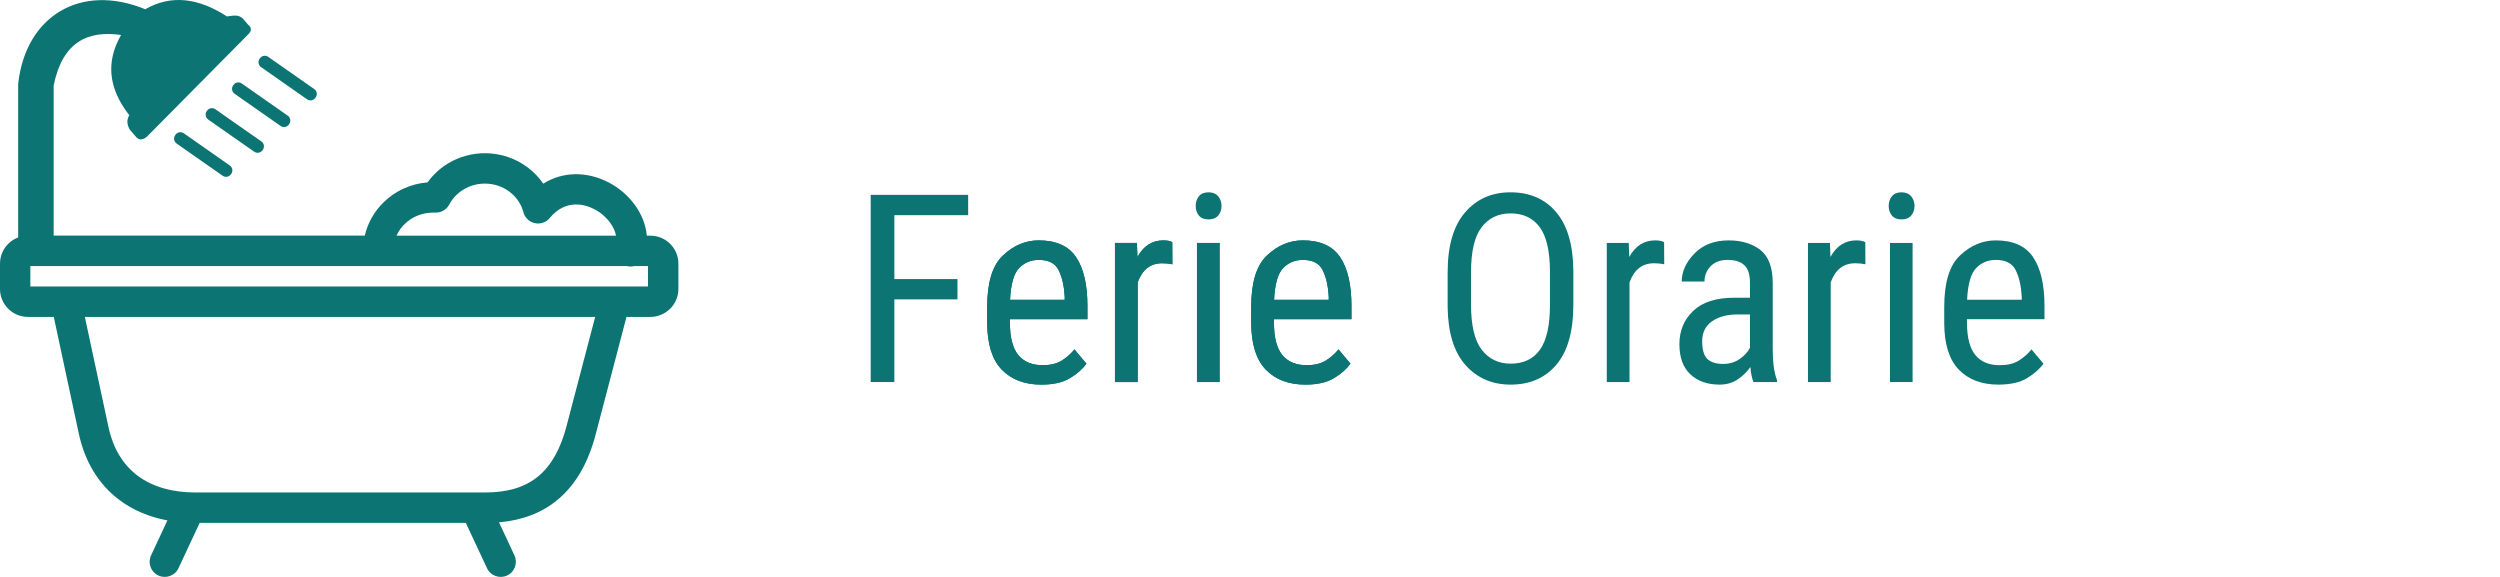
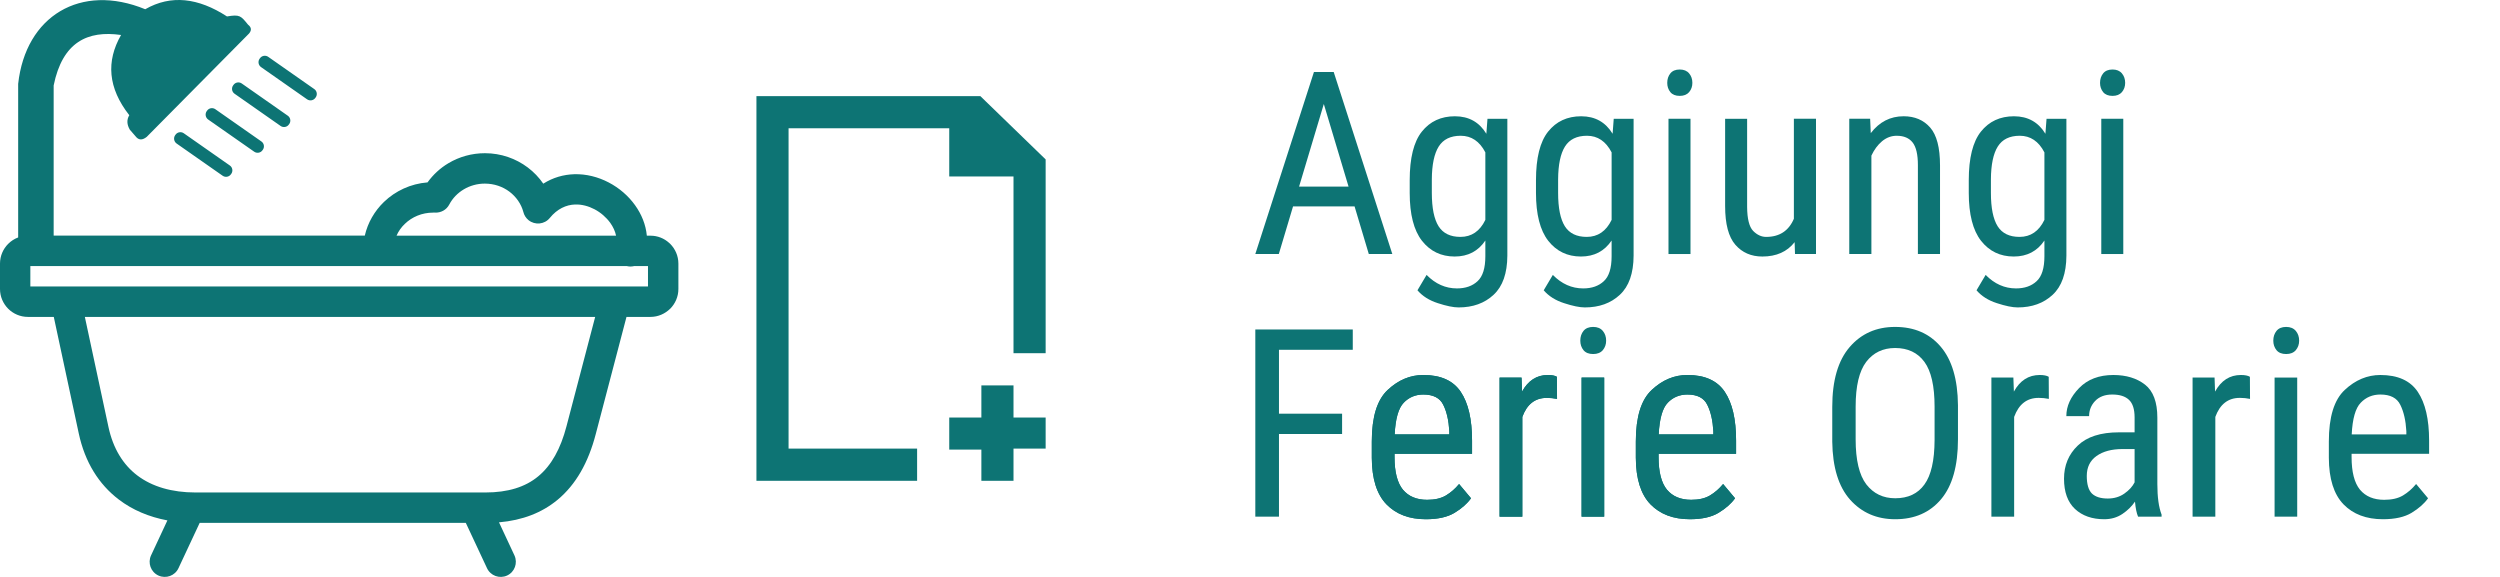
<svg xmlns="http://www.w3.org/2000/svg" version="1.1" id="Layer_1" x="0px" y="0px" viewBox="0 0 260 60" xml:space="preserve" width="260" height="60">
+   <path style="font-size:26.627px;font-family:'Roboto Condensed';-inkscape-font-specification:'Roboto Condensed, ';text-align:justify;letter-spacing:0px;fill:#0d7474;stroke-width:0.832;stroke-linecap:round;stroke-linejoin:round" d="M 220.822,12.351 V 26.419 h -2.288 V 12.351 Z" id="path68" />
+   <path style="font-size:26.627px;font-family:'Roboto Condensed';-inkscape-font-specification:'Roboto Condensed, ';text-align:justify;letter-spacing:0px;fill:#0d7474;stroke-width:0.832;stroke-linecap:round;stroke-linejoin:round" d="m 218.404,8.62 q 0,-0.585 0.325,-0.988 0.325,-0.403 0.975,-0.403 0.637,0 0.975,0.403 0.338,0.403 0.338,0.988 0,0.559 -0.338,0.962 -0.338,0.39 -0.975,0.39 -0.65,0 -0.975,-0.39 -0.325,-0.403 -0.325,-0.962 z" id="path67" />
+   <path id="path65" style="font-size:26.627px;font-family:'Roboto Condensed';-inkscape-font-specification:'Roboto Condensed, ';text-align:justify;letter-spacing:0px;fill:#0d7474;stroke-width:0.832;stroke-linecap:round;stroke-linejoin:round" d="m 209.459,12.092 c -1.448,0 -2.596,0.532 -3.445,1.598 -0.841,1.057 -1.262,2.744 -1.262,5.059 v 1.312 c 0,2.228 0.426,3.888 1.275,4.98 0.858,1.092 1.993,1.637 3.406,1.637 1.378,0 2.44,-0.555 3.186,-1.664 v 1.639 c 0,1.231 -0.269,2.094 -0.807,2.588 -0.537,0.503 -1.252,0.754 -2.145,0.754 -1.187,0 -2.241,-0.468 -3.16,-1.404 l -0.949,1.6 c 0.52,0.607 1.226,1.052 2.119,1.338 0.901,0.295 1.621,0.443 2.158,0.443 1.491,0 2.705,-0.439 3.641,-1.314 0.945,-0.875 1.421,-2.231 1.43,-4.068 V 12.352 h -2.066 l -0.117,1.561 c -0.737,-1.213 -1.825,-1.82 -3.264,-1.82 z m 0.598,2.027 c 1.109,0 1.964,0.576 2.562,1.729 v 7.021 c -0.572,1.179 -1.435,1.768 -2.588,1.768 -1.049,0 -1.807,-0.367 -2.275,-1.104 -0.468,-0.745 -0.701,-1.904 -0.701,-3.473 V 18.656 c 0.009,-1.534 0.247,-2.675 0.715,-3.42 0.468,-0.745 1.23,-1.117 2.287,-1.117 z" />
+   <path style="font-size:26.627px;font-family:'Roboto Condensed';-inkscape-font-specification:'Roboto Condensed, ';text-align:justify;letter-spacing:0px;fill:#0d7474;stroke-width:0.832;stroke-linecap:round;stroke-linejoin:round" d="m 197.264,14.119 q -0.845,0 -1.534,0.572 -0.676,0.572 -1.105,1.495 V 26.419 h -2.301 V 12.351 h 2.171 l 0.065,1.495 q 1.339,-1.755 3.419,-1.755 1.729,0 2.756,1.17 1.027,1.17 1.027,3.939 V 26.419 h -2.301 v -9.244 q 0,-1.651 -0.546,-2.353 -0.546,-0.702 -1.651,-0.702 z" id="path64" />
+   <path style="font-size:26.627px;font-family:'Roboto Condensed';-inkscape-font-specification:'Roboto Condensed, ';text-align:justify;letter-spacing:0px;fill:#0d7474;stroke-width:0.832;stroke-linecap:round;stroke-linejoin:round" d="m 186.68,26.419 -0.039,-1.235 q -1.17,1.495 -3.354,1.495 -1.742,0 -2.808,-1.222 -1.066,-1.222 -1.066,-4.03 v -9.075 h 2.288 v 9.166 q 0.013,1.859 0.624,2.496 0.624,0.624 1.352,0.624 2.08,0 2.886,-1.885 V 12.351 h 2.301 V 26.419 Z" id="path63" />
+   <path style="font-size:26.627px;font-family:'Roboto Condensed';-inkscape-font-specification:'Roboto Condensed, ';text-align:justify;letter-spacing:0px;fill:#0d7474;stroke-width:0.832;stroke-linecap:round;stroke-linejoin:round" d="M 175.811,12.351 V 26.419 h -2.288 V 12.351 Z" id="path62" />
+   <path style="font-size:26.627px;font-family:'Roboto Condensed';-inkscape-font-specification:'Roboto Condensed, ';text-align:justify;letter-spacing:0px;fill:#0d7474;stroke-width:0.832;stroke-linecap:round;stroke-linejoin:round" d="m 173.393,8.62 q 0,-0.585 0.325,-0.988 0.325,-0.403 0.975,-0.403 0.637,0 0.975,0.403 0.338,0.403 0.338,0.988 0,0.559 -0.338,0.962 -0.338,0.39 -0.975,0.39 -0.65,0 -0.975,-0.39 -0.325,-0.403 -0.325,-0.962 z" id="path61" />
+   <path id="path59" style="font-size:26.627px;font-family:'Roboto Condensed';-inkscape-font-specification:'Roboto Condensed, ';text-align:justify;letter-spacing:0px;fill:#0d7474;stroke-width:0.832;stroke-linecap:round;stroke-linejoin:round" d="m 164.447,12.092 c -1.448,0 -2.596,0.532 -3.445,1.598 -0.841,1.057 -1.26,2.744 -1.26,5.059 v 1.312 c 0,2.228 0.424,3.888 1.273,4.98 0.858,1.092 1.993,1.637 3.406,1.637 1.378,0 2.44,-0.555 3.186,-1.664 v 1.639 c 0,1.231 -0.269,2.094 -0.807,2.588 -0.537,0.503 -1.252,0.754 -2.145,0.754 -1.187,0 -2.241,-0.468 -3.16,-1.404 l -0.949,1.6 c 0.52,0.607 1.226,1.052 2.119,1.338 0.901,0.295 1.621,0.443 2.158,0.443 1.491,0 2.705,-0.439 3.641,-1.314 0.945,-0.875 1.421,-2.231 1.43,-4.068 V 12.352 h -2.066 l -0.117,1.561 c -0.737,-1.213 -1.825,-1.82 -3.264,-1.82 z m 0.6,2.027 c 1.109,0 1.962,0.576 2.561,1.729 v 7.021 c -0.572,1.179 -1.435,1.768 -2.588,1.768 -1.049,0 -1.807,-0.367 -2.275,-1.104 -0.468,-0.745 -0.701,-1.904 -0.701,-3.473 V 18.656 c 0.009,-1.534 0.247,-2.675 0.715,-3.42 0.468,-0.745 1.232,-1.117 2.289,-1.117 z" />
+   <path id="path57" style="font-size:26.627px;font-family:'Roboto Condensed';-inkscape-font-specification:'Roboto Condensed, ';text-align:justify;letter-spacing:0px;fill:#0d7474;stroke-width:0.832;stroke-linecap:round;stroke-linejoin:round" d="m 151.316,12.092 c -1.448,0 -2.596,0.532 -3.445,1.598 -0.841,1.057 -1.262,2.744 -1.262,5.059 v 1.312 c 0,2.228 0.426,3.888 1.275,4.98 0.858,1.092 1.993,1.637 3.406,1.637 1.378,0 2.44,-0.555 3.186,-1.664 v 1.639 c 0,1.231 -0.269,2.094 -0.807,2.588 -0.537,0.503 -1.254,0.754 -2.146,0.754 -1.187,0 -2.239,-0.468 -3.158,-1.404 l -0.949,1.6 c 0.52,0.607 1.226,1.052 2.119,1.338 0.901,0.295 1.621,0.443 2.158,0.443 1.491,0 2.705,-0.439 3.641,-1.314 0.945,-0.875 1.421,-2.231 1.43,-4.068 V 12.352 h -2.066 l -0.117,1.561 c -0.737,-1.213 -1.825,-1.82 -3.264,-1.82 z m 0.598,2.027 c 1.109,0 1.964,0.576 2.562,1.729 v 7.021 c -0.572,1.179 -1.435,1.768 -2.588,1.768 -1.049,0 -1.807,-0.367 -2.275,-1.104 -0.468,-0.745 -0.703,-1.904 -0.703,-3.473 V 18.656 c 0.009,-1.534 0.249,-2.675 0.717,-3.42 0.468,-0.745 1.23,-1.117 2.287,-1.117 z" />
+   <path id="text41" style="font-size:26.627px;font-family:'Roboto Condensed';-inkscape-font-specification:'Roboto Condensed, ';text-align:justify;letter-spacing:0px;fill:#0d7474;stroke-width:0.832;stroke-linecap:round;stroke-linejoin:round" d="m 136.65,7.488 -6.098,18.93 h 2.445 l 1.48,-4.953 h 6.398 l 1.48,4.953 h 2.445 L 138.705,7.488 Z m 1.027,3.328 2.574,8.594 h -5.148 z" />
  <defs id="defs53">










	
	






		
		
		
	














	
	
	
	
	
	
	
	
	
	
	
	
	
	

</defs>
  <g id="g20">
</g>
  <g id="g22">
</g>
  <g id="g24">
</g>
  <g id="g26">
</g>
  <g id="g28">
</g>
  <g id="g30">
</g>
  <g id="g32">
</g>
  <g id="g34">
</g>
  <g id="g36">
</g>
  <g id="g38">
</g>
  <g id="g40">
</g>
  <g id="g42">
</g>
  <g id="g44">
</g>
  <g id="g46">
</g>
  <g id="g48">
</g>
  <g id="g20-0" transform="translate(-244.0268,19.04047)">
</g>
  <g id="g22-6" transform="translate(-244.0268,19.04047)">
</g>
  <g id="g24-1" transform="translate(-244.0268,19.04047)">
</g>
  <g id="g26-5" transform="translate(-244.0268,19.04047)">
</g>
  <g id="g28-5" transform="translate(-244.0268,19.04047)">
</g>
  <g id="g30-4" transform="translate(-244.0268,19.04047)">
</g>
  <g id="g32-7" transform="translate(-244.0268,19.04047)">
</g>
  <g id="g34-6" transform="translate(-244.0268,19.04047)">
</g>
  <g id="g36-5" transform="translate(-244.0268,19.04047)">
</g>
  <g id="g38-6" transform="translate(-244.0268,19.04047)">
</g>
  <g id="g40-9" transform="translate(-244.0268,19.04047)">
</g>
  <g id="g42-3" transform="translate(-244.0268,19.04047)">
</g>
  <g id="g44-7" transform="translate(-244.0268,19.04047)">
</g>
  <g id="g46-4" transform="translate(-244.0268,19.04047)">
</g>
  <g id="g48-5" transform="translate(-244.0268,19.04047)">
</g>
  <g id="g714" transform="translate(-894.2812,-113.6921)">
</g>
  <g id="g716" transform="translate(-894.2812,-113.6921)">
</g>
  <g id="g718" transform="translate(-894.2812,-113.6921)">
</g>
  <g id="g720" transform="translate(-894.2812,-113.6921)">
</g>
  <g id="g722" transform="translate(-894.2812,-113.6921)">
</g>
  <g id="g724" transform="translate(-894.2812,-113.6921)">
</g>
  <g id="g726" transform="translate(-894.2812,-113.6921)">
</g>
  <g id="g728" transform="translate(-894.2812,-113.6921)">
</g>
  <g id="g730" transform="translate(-894.2812,-113.6921)">
</g>
  <g id="g732" transform="translate(-894.2812,-113.6921)">
</g>
  <g id="g734" transform="translate(-894.2812,-113.6921)">
</g>
  <g id="g736" transform="translate(-894.2812,-113.6921)">
</g>
  <g id="g738" transform="translate(-894.2812,-113.6921)">
</g>
  <g id="g740" transform="translate(-894.2812,-113.6921)">
</g>
  <g id="g742" transform="translate(-894.2812,-113.6921)">
</g>
  <g id="g11096" transform="matrix(0.09242855,-0.02476616,0.02476616,0.09242855,-126.4866,32.60595)">
</g>
  <g id="g11098" transform="matrix(0.09242855,-0.02476616,0.02476616,0.09242855,-126.4866,32.60595)">
</g>
  <g id="g11100" transform="matrix(0.09242855,-0.02476616,0.02476616,0.09242855,-126.4866,32.60595)">
</g>
  <g id="g11102" transform="matrix(0.09242855,-0.02476616,0.02476616,0.09242855,-126.4866,32.60595)">
</g>
  <g id="g11104" transform="matrix(0.09242855,-0.02476616,0.02476616,0.09242855,-126.4866,32.60595)">
</g>
  <g id="g11106" transform="matrix(0.09242855,-0.02476616,0.02476616,0.09242855,-126.4866,32.60595)">
</g>
  <g id="g11108" transform="matrix(0.09242855,-0.02476616,0.02476616,0.09242855,-126.4866,32.60595)">
</g>
  <g id="g11110" transform="matrix(0.09242855,-0.02476616,0.02476616,0.09242855,-126.4866,32.60595)">
</g>
  <g id="g11112" transform="matrix(0.09242855,-0.02476616,0.02476616,0.09242855,-126.4866,32.60595)">
</g>
  <g id="g11114" transform="matrix(0.09242855,-0.02476616,0.02476616,0.09242855,-126.4866,32.60595)">
</g>
  <g id="g11116" transform="matrix(0.09242855,-0.02476616,0.02476616,0.09242855,-126.4866,32.60595)">
</g>
  <g id="g11118" transform="matrix(0.09242855,-0.02476616,0.02476616,0.09242855,-126.4866,32.60595)">
</g>
  <g id="g11120" transform="matrix(0.09242855,-0.02476616,0.02476616,0.09242855,-126.4866,32.60595)">
</g>
  <g id="g11122" transform="matrix(0.09242855,-0.02476616,0.02476616,0.09242855,-126.4866,32.60595)">
</g>
  <g id="g11124" transform="matrix(0.09242855,-0.02476616,0.02476616,0.09242855,-126.4866,32.60595)">
</g>
  <g id="g20-5" transform="translate(1.588185,-83.02332)">
</g>
  <g id="g22-3" transform="translate(1.588185,-83.02332)">
</g>
  <g id="g24-5" transform="translate(1.588185,-83.02332)">
</g>
  <g id="g26-6" transform="translate(1.588185,-83.02332)">
</g>
  <g id="g28-2" transform="translate(1.588185,-83.02332)">
</g>
  <g id="g30-9" transform="translate(1.588185,-83.02332)">
</g>
  <g id="g32-1" transform="translate(1.588185,-83.02332)">
</g>
  <g id="g34-2" transform="translate(1.588185,-83.02332)">
</g>
  <g id="g36-7" transform="translate(1.588185,-83.02332)">
</g>
  <g id="g38-0" transform="translate(1.588185,-83.02332)">
</g>
  <g id="g40-93" transform="translate(1.588185,-83.02332)">
</g>
  <g id="g42-60" transform="translate(1.588185,-83.02332)">
</g>
  <g id="g44-6" transform="translate(1.588185,-83.02332)">
</g>
  <g id="g46-2" transform="translate(1.588185,-83.02332)">
</g>
  <g id="g48-6" transform="translate(1.588185,-83.02332)">
</g>
  <g id="g20-3" transform="translate(-232.3522,-154.3833)">
</g>
  <g id="g22-5" transform="translate(-232.3522,-154.3833)">
</g>
  <g id="g24-6" transform="translate(-232.3522,-154.3833)">
</g>
  <g id="g26-2" transform="translate(-232.3522,-154.3833)">
</g>
  <g id="g28-9" transform="translate(-232.3522,-154.3833)">
</g>
  <g id="g30-1" transform="translate(-232.3522,-154.3833)">
</g>
  <g id="g32-2" transform="translate(-232.3522,-154.3833)">
</g>
  <g id="g34-7" transform="translate(-232.3522,-154.3833)">
</g>
  <g id="g36-0" transform="translate(-232.3522,-154.3833)">
</g>
  <g id="g38-9" transform="translate(-232.3522,-154.3833)">
</g>
  <g id="g40-3" transform="translate(-232.3522,-154.3833)">
</g>
  <g id="g42-6" transform="translate(-232.3522,-154.3833)">
</g>
  <g id="g44-0" transform="translate(-232.3522,-154.3833)">
</g>
  <g id="g46-6" transform="translate(-232.3522,-154.3833)">
</g>
  <g id="g48-2" transform="translate(-232.3522,-154.3833)">
</g>
  <g id="g1038" transform="matrix(0.1147234,0,0,0.1147234,-319.3974,-81.55215)">
</g>
  <g id="g1040" transform="matrix(0.1147234,0,0,0.1147234,-319.3974,-81.55215)">
</g>
  <g id="g1042" transform="matrix(0.1147234,0,0,0.1147234,-319.3974,-81.55215)">
</g>
  <g id="g1044" transform="matrix(0.1147234,0,0,0.1147234,-319.3974,-81.55215)">
</g>
  <g id="g1046" transform="matrix(0.1147234,0,0,0.1147234,-319.3974,-81.55215)">
</g>
  <g id="g1048" transform="matrix(0.1147234,0,0,0.1147234,-319.3974,-81.55215)">
</g>
  <g id="g1050" transform="matrix(0.1147234,0,0,0.1147234,-319.3974,-81.55215)">
</g>
  <g id="g1052" transform="matrix(0.1147234,0,0,0.1147234,-319.3974,-81.55215)">
</g>
  <g id="g1054" transform="matrix(0.1147234,0,0,0.1147234,-319.3974,-81.55215)">
</g>
  <g id="g1056" transform="matrix(0.1147234,0,0,0.1147234,-319.3974,-81.55215)">
</g>
  <g id="g1058" transform="matrix(0.1147234,0,0,0.1147234,-319.3974,-81.55215)">
</g>
  <g id="g1060" transform="matrix(0.1147234,0,0,0.1147234,-319.3974,-81.55215)">
</g>
  <g id="g1062" transform="matrix(0.1147234,0,0,0.1147234,-319.3974,-81.55215)">
</g>
  <g id="g1064" transform="matrix(0.1147234,0,0,0.1147234,-319.3974,-81.55215)">
</g>
  <g id="g1066" transform="matrix(0.1147234,0,0,0.1147234,-319.3974,-81.55215)">
</g>
  <g id="g20-1" transform="translate(-346.836,-196.5721)">
</g>
  <g id="g22-2" transform="translate(-346.836,-196.5721)">
</g>
  <g id="g24-7" transform="translate(-346.836,-196.5721)">
</g>
  <g id="g26-0" transform="translate(-346.836,-196.5721)">
</g>
  <g id="g28-93" transform="translate(-346.836,-196.5721)">
</g>
  <g id="g30-6" transform="translate(-346.836,-196.5721)">
</g>
  <g id="g32-0" transform="translate(-346.836,-196.5721)">
</g>
  <g id="g34-6-1" transform="translate(-346.836,-196.5721)">
</g>
  <g id="g36-2" transform="translate(-346.836,-196.5721)">
</g>
  <g id="g38-6-8" transform="translate(-346.836,-196.5721)">
</g>
  <g id="g40-1" transform="translate(-346.836,-196.5721)">
</g>
  <g id="g42-8" transform="translate(-346.836,-196.5721)">
</g>
  <g id="g44-7-7" transform="translate(-346.836,-196.5721)">
</g>
  <g id="g46-9" transform="translate(-346.836,-196.5721)">
</g>
  <g id="g48-20" transform="translate(-346.836,-196.5721)">
</g>
  <g id="g1038-2" transform="matrix(0.1147234,0,0,0.1147234,-433.8813,-123.7409)">
</g>
  <g id="g1040-3" transform="matrix(0.1147234,0,0,0.1147234,-433.8813,-123.7409)">
</g>
  <g id="g1042-7" transform="matrix(0.1147234,0,0,0.1147234,-433.8813,-123.7409)">
</g>
  <g id="g1044-5" transform="matrix(0.1147234,0,0,0.1147234,-433.8813,-123.7409)">
</g>
  <g id="g1046-9" transform="matrix(0.1147234,0,0,0.1147234,-433.8813,-123.7409)">
</g>
  <g id="g1048-2" transform="matrix(0.1147234,0,0,0.1147234,-433.8813,-123.7409)">
</g>
  <g id="g1050-2" transform="matrix(0.1147234,0,0,0.1147234,-433.8813,-123.7409)">
</g>
  <g id="g1052-8" transform="matrix(0.1147234,0,0,0.1147234,-433.8813,-123.7409)">
</g>
  <g id="g1054-9" transform="matrix(0.1147234,0,0,0.1147234,-433.8813,-123.7409)">
</g>
  <g id="g1056-7" transform="matrix(0.1147234,0,0,0.1147234,-433.8813,-123.7409)">
</g>
  <g id="g1058-3" transform="matrix(0.1147234,0,0,0.1147234,-433.8813,-123.7409)">
</g>
  <g id="g1060-6" transform="matrix(0.1147234,0,0,0.1147234,-433.8813,-123.7409)">
</g>
  <g id="g1062-1" transform="matrix(0.1147234,0,0,0.1147234,-433.8813,-123.7409)">
</g>
  <g id="g1064-2" transform="matrix(0.1147234,0,0,0.1147234,-433.8813,-123.7409)">
</g>
  <g id="g1066-9" transform="matrix(0.1147234,0,0,0.1147234,-433.8813,-123.7409)">
</g>
  <g style="fill:#0d7474;fill-opacity:1" id="g4" transform="matrix(-0.6298608,0,0,0.6298608,80.5529,0.00390296)">
    <g id="g1-2" style="fill:#0d7474;fill-opacity:1">
      <path d="M 98.97,22.32 98.91,22.24 C 98.6,21.79 97.98,21.69 97.54,22 l -7.6,5.32 c -0.45,0.31 -0.55,0.93 -0.24,1.37 l 0.06,0.08 c 0.31,0.45 0.93,0.55 1.37,0.24 l 7.6,-5.32 c 0.44,-0.31 0.55,-0.93 0.24,-1.37 z m 20.04,30 -4.12,19.22 c -1.02,4.78 -3.33,8.43 -6.61,10.93 -2.27,1.73 -4.98,2.88 -8.03,3.45 l 2.7,5.78 c 0.58,1.25 0.04,2.74 -1.21,3.32 -1.25,0.58 -2.74,0.04 -3.32,-1.21 l -3.5,-7.48 H 50.977 l -3.5,7.48 c -0.58,1.25 -2.07,1.79 -3.32,1.21 -1.25,-0.58 -1.79,-2.07 -1.21,-3.32 l 2.55,-5.46 c -3.9,-0.34 -7.1,-1.59 -9.68,-3.73 -3.01,-2.5 -5.07,-6.13 -6.3,-10.86 l -5.07,-19.33 h -3.96 c -1.26,0 -2.41,-0.52 -3.25,-1.35 v -0.01 l -0.01,0.01 c -0.83,-0.84 -1.35,-1.99 -1.35,-3.26 v -4.19 c 0,-1.27 0.52,-2.42 1.35,-3.26 0.06,-0.06 0.13,-0.13 0.2,-0.18 0.81,-0.73 1.88,-1.17 3.05,-1.17 h 0.61 c 0.17,-1.82 0.87,-3.54 1.95,-5.04 1.1,-1.54 2.62,-2.85 4.35,-3.75 1.74,-0.91 3.71,-1.42 5.7,-1.36 1.75,0.06 3.49,0.54 5.1,1.56 0.7,-1.02 1.57,-1.93 2.57,-2.68 1.96,-1.47 4.41,-2.35 7.06,-2.35 2.2,0 4.26,0.6 6.01,1.64 1.37,0.81 2.55,1.9 3.47,3.18 2.79,0.22 5.31,1.41 7.2,3.23 1.55,1.5 2.67,3.42 3.16,5.56 H 119.03 V 14.1 c -1.46,-7.17 -5.6,-9.12 -11.13,-8.33 2.49,4.34 2.17,8.75 -1.36,13.25 0.45,0.73 0.41,1.53 -0.08,2.38 l -1.1,1.27 c -0.44,0.45 -0.99,0.49 -1.7,-0.08 L 86.76,5.52 C 86.3,4.97 86.39,4.49 86.93,4.07 c 1.2,-1.47 1.35,-1.72 3.48,-1.36 4.74,-3.08 9.25,-3.63 13.5,-1.19 10.67,-4.38 19.75,1.12 20.98,12.32 v 0 25.36 c 0.63,0.23 1.19,0.6 1.65,1.06 0.83,0.83 1.35,1.99 1.35,3.26 v 4.19 c 0,1.27 -0.52,2.42 -1.35,3.26 -0.83,0.83 -1.99,1.35 -3.25,1.35 z M 89.4,14.1 89.34,14.02 c -0.31,-0.45 -0.93,-0.55 -1.37,-0.24 l -7.6,5.32 c -0.45,0.31 -0.55,0.93 -0.24,1.37 l 0.06,0.08 c 0.31,0.45 0.93,0.55 1.37,0.24 l 7.6,-5.32 c 0.45,-0.31 0.55,-0.93 0.24,-1.37 z M 85.03,9.7 84.97,9.62 C 84.66,9.17 84.04,9.07 83.6,9.38 L 76,14.7 c -0.45,0.31 -0.55,0.93 -0.24,1.37 l 0.06,0.08 c 0.31,0.45 0.93,0.55 1.37,0.24 l 7.6,-5.32 c 0.44,-0.31 0.55,-0.93 0.24,-1.37 z m 8.73,8.65 -0.06,-0.08 c -0.31,-0.45 -0.93,-0.55 -1.37,-0.24 l -7.6,5.32 c -0.45,0.31 -0.55,0.93 -0.24,1.37 l 0.06,0.08 c 0.31,0.45 0.93,0.55 1.37,0.24 l 7.61,-5.32 c 0.43,-0.31 0.54,-0.92 0.23,-1.37 z M 26.167,38.91 h 36.25 c -0.32,-0.74 -0.79,-1.4 -1.37,-1.95 -1.19,-1.15 -2.84,-1.86 -4.67,-1.86 -0.28,0 0.02,-0.01 -0.17,-0.01 l -0.17,0.01 c -0.94,0.04 -1.87,-0.45 -2.33,-1.34 -0.54,-1.03 -1.38,-1.9 -2.41,-2.51 -1,-0.59 -2.19,-0.94 -3.46,-0.94 -1.54,0 -2.95,0.5 -4.06,1.33 -1.11,0.84 -1.94,2.01 -2.3,3.35 -0.12,0.51 -0.41,0.99 -0.85,1.35 -1.07,0.87 -2.65,0.71 -3.52,-0.36 -1.23,-1.51 -2.71,-2.17 -4.16,-2.22 -1.1,-0.04 -2.22,0.26 -3.23,0.79 -1.02,0.54 -1.92,1.32 -2.59,2.24 -0.47,0.66 -0.81,1.38 -0.96,2.12 z m -1.79,5.02 c -0.4,0.1 -0.8,0.09 -1.18,0 h -2.3 v 3.36 H 122.88 v -3.36 z m 5.24,8.39 4.74,18.07 c 0.96,3.68 2.48,6.45 4.66,8.25 2.13,1.77 5,2.67 8.73,2.67 H 95.62 c 3.86,0 7.15,-0.95 9.61,-2.82 2.34,-1.78 3.99,-4.45 4.75,-7.99 l 3.9,-18.18 z" id="path1-0" style="fill:#0d7474;fill-opacity:1" />
    </g>
  </g>
-   <g id="g41" transform="translate(-10)">
+   <g id="g41" transform="translate(29.99999,14)">
    <g id="g1" transform="matrix(1.040122,0,0,1.040122,-98.99001,-1.604876)">
      <path d="m 224.469,25.836 v 13.906 h 2.262 v -13.906 z" style="font-size:26.324px;font-family:'Roboto Condensed';-inkscape-font-specification:'Roboto Condensed, ';text-align:justify;letter-spacing:0px;baseline-shift:baseline;display:inline;overflow:visible;vector-effect:none;fill:#0d7474;stroke-linecap:round;stroke-linejoin:round;enable-background:accumulate;stop-color:#000000" id="path24" />
      <path d="m 224.469,25.836 h 2.262 v 13.906 h -2.262 z" style="font-size:26.324px;font-family:'Roboto Condensed';-inkscape-font-specification:'Roboto Condensed, ';text-align:justify;letter-spacing:0px;baseline-shift:baseline;display:inline;overflow:visible;vector-effect:none;fill:#0d7474;stroke-linecap:round;stroke-linejoin:round;enable-background:accumulate;stop-color:#000000" id="path23" />
      <path d="m 235.047,25.578 c -1.311,0 -2.498,0.498 -3.561,1.492 -1.063,0.985 -1.594,2.704 -1.594,5.154 v 1.631 c 0.009,2.099 0.497,3.652 1.465,4.654 0.968,0.994 2.283,1.49 3.945,1.49 1.2,0 2.156,-0.214 2.867,-0.643 0.72,-0.437 1.268,-0.922 1.645,-1.453 l -1.195,-1.426 c -0.377,0.463 -0.814,0.845 -1.311,1.145 -0.488,0.291 -1.114,0.436 -1.877,0.436 -1.054,0 -1.864,-0.339 -2.43,-1.016 -0.557,-0.686 -0.834,-1.77 -0.834,-3.252 v -0.334 h 7.75 v -1.324 c 0,-2.125 -0.377,-3.749 -1.131,-4.871 -0.754,-1.123 -2.001,-1.684 -3.74,-1.684 z m 0,1.953 c 0.994,0 1.658,0.344 1.992,1.029 0.343,0.686 0.544,1.564 0.604,2.635 v 0.322 h -5.463 c 0.077,-1.568 0.378,-2.622 0.9,-3.162 0.523,-0.548 1.178,-0.824 1.967,-0.824 z" style="font-size:26.324px;font-family:'Roboto Condensed';-inkscape-font-specification:'Roboto Condensed, ';text-align:justify;letter-spacing:0px;baseline-shift:baseline;display:inline;overflow:visible;vector-effect:none;fill:#0d7474;stroke-linecap:round;stroke-linejoin:round;enable-background:accumulate;stop-color:#000000" id="path20" />
      <path id="path19" style="font-size:26.324px;font-family:'Roboto Condensed';-inkscape-font-specification:'Roboto Condensed, ';text-align:justify;letter-spacing:0px;baseline-shift:baseline;display:inline;overflow:visible;vector-effect:none;fill:#0d7474;stroke-linecap:round;stroke-linejoin:round;enable-background:accumulate;stop-color:#000000" d="m 235.047,25.578 c -1.311,0 -2.498,0.498 -3.561,1.492 -1.063,0.985 -1.594,2.704 -1.594,5.154 v 1.631 c 0.009,2.099 0.497,3.652 1.465,4.654 0.968,0.994 2.283,1.49 3.945,1.49 1.2,0 2.156,-0.214 2.867,-0.643 0.72,-0.437 1.268,-0.922 1.645,-1.453 l -1.195,-1.426 c -0.377,0.463 -0.814,0.845 -1.311,1.145 -0.488,0.291 -1.114,0.436 -1.877,0.436 -1.054,0 -1.864,-0.339 -2.43,-1.016 -0.557,-0.686 -0.834,-1.77 -0.834,-3.252 v -0.334 h 7.75 v -1.324 c 0,-2.125 -0.377,-3.749 -1.131,-4.871 -0.754,-1.123 -2.001,-1.684 -3.74,-1.684 z m 0,1.953 c 0.994,0 1.658,0.344 1.992,1.029 0.343,0.686 0.544,1.564 0.604,2.635 v 0.322 h -5.463 c 0.077,-1.568 0.378,-2.622 0.9,-3.162 0.523,-0.548 1.178,-0.824 1.967,-0.824 z" />
      <path d="m 221.1,25.578 c -1.114,0 -1.974,0.553 -2.582,1.658 l -0.053,-1.4 h -2.197 v 13.906 h 2.275 v -9.973 c 0.463,-1.268 1.276,-1.902 2.441,-1.902 0.351,10e-7 0.695,0.033 1.029,0.102 L 222,25.758 c -0.197,-0.12 -0.498,-0.18 -0.9,-0.18 z" style="font-size:26.324px;font-family:'Roboto Condensed';-inkscape-font-specification:'Roboto Condensed, ';text-align:justify;letter-spacing:0px;baseline-shift:baseline;display:inline;overflow:visible;vector-effect:none;fill:#0d7474;stroke-linecap:round;stroke-linejoin:round;enable-background:accumulate;stop-color:#000000" id="path18" />
      <path d="m 221.1,25.578 c 0.403,0 0.703,0.06 0.9,0.18 l 0.014,2.211 c -0.334,-0.069 -0.678,-0.102 -1.029,-0.102 -1.165,0 -1.979,0.634 -2.441,1.902 v 9.973 h -2.275 v -13.906 h 2.197 l 0.053,1.4 c 0.608,-1.105 1.468,-1.658 2.582,-1.658 z" style="font-size:26.324px;font-family:'Roboto Condensed';-inkscape-font-specification:'Roboto Condensed, ';text-align:justify;letter-spacing:0px;baseline-shift:baseline;display:inline;overflow:visible;vector-effect:none;fill:#0d7474;stroke-linecap:round;stroke-linejoin:round;enable-background:accumulate;stop-color:#000000" id="path17" />
      <path d="m 208.645,25.578 c -1.311,0 -2.496,0.498 -3.559,1.492 -1.063,0.985 -1.594,2.704 -1.594,5.154 v 1.631 c 0.009,2.099 0.497,3.652 1.465,4.654 C 205.925,39.504 207.24,40 208.902,40 c 1.2,0 2.156,-0.214 2.867,-0.643 0.72,-0.437 1.267,-0.922 1.645,-1.453 l -1.195,-1.426 c -0.377,0.463 -0.814,0.845 -1.311,1.145 -0.488,0.291 -1.114,0.436 -1.877,0.436 -1.054,0 -1.864,-0.339 -2.43,-1.016 -0.557,-0.686 -0.836,-1.77 -0.836,-3.252 v -0.334 h 7.752 v -1.324 c 0,-2.125 -0.377,-3.749 -1.131,-4.871 -0.754,-1.123 -2.003,-1.684 -3.742,-1.684 z m 0,1.953 c 0.994,0 1.66,0.344 1.994,1.029 0.343,0.686 0.544,1.564 0.604,2.635 v 0.322 h -5.463 c 0.077,-1.568 0.378,-2.622 0.9,-3.162 0.523,-0.548 1.176,-0.824 1.965,-0.824 z" style="font-size:26.324px;font-family:'Roboto Condensed';-inkscape-font-specification:'Roboto Condensed, ';text-align:justify;letter-spacing:0px;baseline-shift:baseline;display:inline;overflow:visible;vector-effect:none;fill:#0d7474;stroke-linecap:round;stroke-linejoin:round;enable-background:accumulate;stop-color:#000000" id="path16" />
      <path id="path15" style="font-size:26.324px;font-family:'Roboto Condensed';-inkscape-font-specification:'Roboto Condensed, ';text-align:justify;letter-spacing:0px;baseline-shift:baseline;display:inline;overflow:visible;vector-effect:none;fill:#0d7474;stroke-linecap:round;stroke-linejoin:round;enable-background:accumulate;stop-color:#000000" d="m 208.645,25.578 c -1.311,0 -2.496,0.498 -3.559,1.492 -1.063,0.985 -1.594,2.704 -1.594,5.154 v 1.631 c 0.009,2.099 0.497,3.652 1.465,4.654 C 205.925,39.504 207.24,40 208.902,40 c 1.2,0 2.156,-0.214 2.867,-0.643 0.72,-0.437 1.267,-0.922 1.645,-1.453 l -1.195,-1.426 c -0.377,0.463 -0.814,0.845 -1.311,1.145 -0.488,0.291 -1.114,0.436 -1.877,0.436 -1.054,0 -1.864,-0.339 -2.43,-1.016 -0.557,-0.686 -0.836,-1.77 -0.836,-3.252 v -0.334 h 7.752 v -1.324 c 0,-2.125 -0.377,-3.749 -1.131,-4.871 -0.754,-1.123 -2.003,-1.684 -3.742,-1.684 z m 0,1.953 c 0.994,0 1.66,0.344 1.994,1.029 0.343,0.686 0.544,1.564 0.604,2.635 v 0.322 h -5.463 c 0.077,-1.568 0.378,-2.622 0.9,-3.162 0.523,-0.548 1.176,-0.824 1.965,-0.824 z" />
      <path d="m 191.846,21.027 v 18.715 h 2.365 v -8.264 h 6.311 v -2.031 h -6.311 v -6.389 h 7.379 v -2.031 z" style="font-size:26.324px;font-family:'Roboto Condensed';-inkscape-font-specification:'Roboto Condensed, ';text-align:justify;letter-spacing:0px;baseline-shift:baseline;display:inline;overflow:visible;vector-effect:none;fill:#0d7474;stroke-linecap:round;stroke-linejoin:round;enable-background:accumulate;stop-color:#000000" id="path8" />
      <path d="m 225.625,20.771 c -0.428,0 -0.751,0.133 -0.965,0.398 -0.214,0.266 -0.32,0.591 -0.32,0.977 0,0.368 0.106,0.686 0.32,0.951 0.214,0.257 0.536,0.385 0.965,0.385 0.42,0 0.742,-0.128 0.965,-0.385 0.223,-0.266 0.334,-0.583 0.334,-0.951 0,-0.386 -0.111,-0.711 -0.334,-0.977 -0.223,-0.266 -0.545,-0.398 -0.965,-0.398 z" style="font-size:26.324px;font-family:'Roboto Condensed';-inkscape-font-specification:'Roboto Condensed, ';text-align:justify;letter-spacing:0px;baseline-shift:baseline;display:inline;overflow:visible;vector-effect:none;fill:#0d7474;stroke-linecap:round;stroke-linejoin:round;enable-background:accumulate;stop-color:#000000" id="path7" />
    </g>
    <path id="path40" style="font-size:27.38px;font-family:'Roboto Condensed';-inkscape-font-specification:'Roboto Condensed, ';text-align:justify;letter-spacing:0px;fill:#0d7474;stroke-width:0.856;stroke-linecap:round;stroke-linejoin:round" d="m 217.559,25 c -1.364,0 -2.598,0.517 -3.703,1.551 -1.105,1.025 -1.656,2.812 -1.656,5.361 v 1.697 c 0.009,2.184 0.516,3.797 1.523,4.84 C 214.73,39.483 216.097,40 217.826,40 c 1.248,0 2.243,-0.222 2.982,-0.668 0.749,-0.455 1.319,-0.959 1.711,-1.512 l -1.244,-1.484 c -0.392,0.481 -0.846,0.879 -1.363,1.191 -0.508,0.303 -1.158,0.453 -1.951,0.453 -1.096,0 -1.939,-0.351 -2.527,-1.055 -0.579,-0.713 -0.869,-1.841 -0.869,-3.383 v -0.348 h 8.062 v -1.377 c 0,-2.21 -0.393,-3.899 -1.178,-5.066 C 220.665,25.584 219.368,25 217.559,25 Z m 0,2.031 c 1.034,0 1.725,0.357 2.072,1.07 0.356,0.713 0.567,1.626 0.629,2.74 v 0.334 h -5.682 c 0.08,-1.631 0.392,-2.726 0.936,-3.287 0.544,-0.57 1.225,-0.857 2.045,-0.857 z" />
    <path style="font-size:27.38px;font-family:'Roboto Condensed';-inkscape-font-specification:'Roboto Condensed, ';text-align:justify;letter-spacing:0px;fill:#0d7474;stroke-width:0.856;stroke-linecap:round;stroke-linejoin:round" d="m 208.91,25.267 v 14.465 h -2.353 V 25.267 Z" id="path39" />
    <path style="font-size:27.38px;font-family:'Roboto Condensed';-inkscape-font-specification:'Roboto Condensed, ';text-align:justify;letter-spacing:0px;fill:#0d7474;stroke-width:0.856;stroke-linecap:round;stroke-linejoin:round" d="m 206.423,21.43 q 0,-0.602 0.334,-1.016 0.334,-0.414 1.003,-0.414 0.655,0 1.003,0.414 0.348,0.414 0.348,1.016 0,0.575 -0.348,0.989 -0.348,0.401 -1.003,0.401 -0.668,0 -1.003,-0.401 -0.334,-0.414 -0.334,-0.989 z" id="path38" />
    <path style="font-size:27.38px;font-family:'Roboto Condensed';-inkscape-font-specification:'Roboto Condensed, ';text-align:justify;letter-spacing:0px;fill:#0d7474;stroke-width:0.856;stroke-linecap:round;stroke-linejoin:round" d="m 202.934,27.38 q -1.818,0 -2.54,1.979 v 10.374 h -2.366 V 25.267 h 2.286 l 0.053,1.457 q 0.949,-1.725 2.687,-1.725 0.628,0 0.936,0.187 l 0.013,2.299 q -0.521,-0.107 -1.07,-0.107 z" id="path37" />
    <path id="path35" style="font-size:27.38px;font-family:'Roboto Condensed';-inkscape-font-specification:'Roboto Condensed, ';text-align:justify;letter-spacing:0px;fill:#0d7474;stroke-width:0.856;stroke-linecap:round;stroke-linejoin:round" d="m 189.791,25 c -1.497,0 -2.686,0.454 -3.568,1.363 -0.882,0.909 -1.324,1.88 -1.324,2.914 h 2.367 c 0,-0.606 0.208,-1.131 0.627,-1.576 0.428,-0.446 1.022,-0.67 1.779,-0.67 0.775,0 1.355,0.183 1.738,0.549 0.392,0.365 0.588,0.976 0.588,1.832 v 1.551 h -1.631 c -1.898,0 -3.326,0.459 -4.279,1.377 -0.954,0.909 -1.43,2.059 -1.43,3.449 0,1.381 0.379,2.428 1.137,3.141 C 186.561,39.643 187.576,40 188.842,40 c 0.713,0 1.343,-0.183 1.887,-0.549 0.544,-0.365 0.979,-0.793 1.309,-1.283 0.062,0.695 0.171,1.217 0.322,1.564 h 2.445 v -0.213 c -0.294,-0.758 -0.441,-1.82 -0.441,-3.184 v -6.896 c 0,-1.622 -0.428,-2.769 -1.283,-3.438 C 192.224,25.334 191.128,25 189.791,25 Z m 0.963,7.701 h 1.244 v 3.463 c -0.214,0.428 -0.566,0.815 -1.057,1.162 -0.49,0.348 -1.07,0.521 -1.738,0.521 -0.731,0 -1.279,-0.174 -1.645,-0.521 -0.356,-0.357 -0.533,-0.968 -0.533,-1.832 0,-0.9 0.338,-1.591 1.016,-2.072 0.677,-0.481 1.581,-0.721 2.713,-0.721 z" />
    <path style="font-size:27.38px;font-family:'Roboto Condensed';-inkscape-font-specification:'Roboto Condensed, ';text-align:justify;letter-spacing:0px;fill:#0d7474;stroke-width:0.856;stroke-linecap:round;stroke-linejoin:round" d="m 182.011,27.38 q -1.818,0 -2.54,1.979 v 10.374 h -2.366 V 25.267 h 2.286 l 0.053,1.457 q 0.949,-1.725 2.687,-1.725 0.628,0 0.936,0.187 l 0.013,2.299 q -0.521,-0.107 -1.07,-0.107 z" id="path34" />
    <path id="text4" style="font-size:27.38px;font-family:'Roboto Condensed';-inkscape-font-specification:'Roboto Condensed, ';text-align:justify;letter-spacing:0px;fill:#0d7474;stroke-width:0.856;stroke-linecap:round;stroke-linejoin:round" d="m 167.092,20 c -1.952,0 -3.529,0.7 -4.732,2.1 -1.203,1.399 -1.805,3.472 -1.805,6.217 v 3.623 c 0.036,2.665 0.654,4.675 1.857,6.029 1.212,1.355 2.777,2.031 4.693,2.031 2.014,0 3.604,-0.696 4.771,-2.086 1.168,-1.39 1.752,-3.463 1.752,-6.217 v -3.568 c -0.027,-2.674 -0.623,-4.698 -1.791,-6.07 C 170.67,20.686 169.088,20 167.092,20 Z m 0,2.193 c 1.328,0 2.343,0.481 3.047,1.443 0.704,0.963 1.057,2.513 1.057,4.652 v 3.488 c -0.009,2.121 -0.361,3.66 -1.057,4.613 -0.686,0.954 -1.696,1.43 -3.033,1.43 -1.257,10e-7 -2.259,-0.481 -3.008,-1.443 -0.74,-0.971 -1.111,-2.532 -1.111,-4.68 v -3.408 c 0,-2.139 0.367,-3.69 1.098,-4.652 0.74,-0.963 1.742,-1.443 3.008,-1.443 z" />
  </g>
+   <g id="g20-59" transform="translate(-2.851058,-110.5383)">
+ </g>
+   <g id="g22-22" transform="translate(-2.851058,-110.5383)">
+ </g>
+   <g id="g24-8" transform="translate(-2.851058,-110.5383)">
+ </g>
+   <g id="g26-9" transform="translate(-2.851058,-110.5383)">
+ </g>
+   <g id="g28-7" transform="translate(-2.851058,-110.5383)">
+ </g>
+   <g id="g30-3" transform="translate(-2.851058,-110.5383)">
+ </g>
+   <g id="g32-6" transform="translate(-2.851058,-110.5383)">
+ </g>
+   <g id="g34-1" transform="translate(-2.851058,-110.5383)">
+ </g>
+   <g id="g36-29" transform="translate(-2.851058,-110.5383)">
+ </g>
+   <g id="g38-3" transform="translate(-2.851058,-110.5383)">
+ </g>
+   <g id="g40-19" transform="translate(-2.851058,-110.5383)">
+ </g>
+   <g id="g42-4" transform="translate(-2.851058,-110.5383)">
+ </g>
+   <g id="g44-78" transform="translate(-2.851058,-110.5383)">
+ </g>
+   <g id="g46-45" transform="translate(-2.851058,-110.5383)">
+ </g>
+   <g id="g48-0" transform="translate(-2.851058,-110.5383)">
+ </g>
+   <g id="g20-3-3" transform="translate(-236.7914,-181.8983)">
+ </g>
+   <g id="g22-5-6" transform="translate(-236.7914,-181.8983)">
+ </g>
+   <g id="g24-6-1" transform="translate(-236.7914,-181.8983)">
+ </g>
+   <g id="g26-2-0" transform="translate(-236.7914,-181.8983)">
+ </g>
+   <g id="g28-9-6" transform="translate(-236.7914,-181.8983)">
+ </g>
+   <g id="g30-1-3" transform="translate(-236.7914,-181.8983)">
+ </g>
+   <g id="g32-2-2" transform="translate(-236.7914,-181.8983)">
+ </g>
+   <g id="g34-7-0" transform="translate(-236.7914,-181.8983)">
+ </g>
+   <g id="g36-0-6" transform="translate(-236.7914,-181.8983)">
+ </g>
+   <g id="g38-9-1" transform="translate(-236.7914,-181.8983)">
+ </g>
+   <g id="g40-3-5" transform="translate(-236.7914,-181.8983)">
+ </g>
+   <g id="g42-6-5" transform="translate(-236.7914,-181.8983)">
+ </g>
+   <g id="g44-0-4" transform="translate(-236.7914,-181.8983)">
+ </g>
+   <g id="g46-6-7" transform="translate(-236.7914,-181.8983)">
+ </g>
+   <g id="g48-2-6" transform="translate(-236.7914,-181.8983)">
+ </g>
+   <g id="g1038-5" transform="matrix(0.1147234,0,0,0.1147234,-323.8367,-109.0671)">
+ </g>
+   <g id="g1040-6" transform="matrix(0.1147234,0,0,0.1147234,-323.8367,-109.0671)">
+ </g>
+   <g id="g1042-9" transform="matrix(0.1147234,0,0,0.1147234,-323.8367,-109.0671)">
+ </g>
+   <g id="g1044-3" transform="matrix(0.1147234,0,0,0.1147234,-323.8367,-109.0671)">
+ </g>
+   <g id="g1046-7" transform="matrix(0.1147234,0,0,0.1147234,-323.8367,-109.0671)">
+ </g>
+   <g id="g1048-4" transform="matrix(0.1147234,0,0,0.1147234,-323.8367,-109.0671)">
+ </g>
+   <g id="g1050-5" transform="matrix(0.1147234,0,0,0.1147234,-323.8367,-109.0671)">
+ </g>
+   <g id="g1052-2" transform="matrix(0.1147234,0,0,0.1147234,-323.8367,-109.0671)">
+ </g>
+   <g id="g1054-5" transform="matrix(0.1147234,0,0,0.1147234,-323.8367,-109.0671)">
+ </g>
+   <g id="g1056-4" transform="matrix(0.1147234,0,0,0.1147234,-323.8367,-109.0671)">
+ </g>
+   <g id="g1058-7" transform="matrix(0.1147234,0,0,0.1147234,-323.8367,-109.0671)">
+ </g>
+   <g id="g1060-4" transform="matrix(0.1147234,0,0,0.1147234,-323.8367,-109.0671)">
+ </g>
+   <g id="g1062-4" transform="matrix(0.1147234,0,0,0.1147234,-323.8367,-109.0671)">
+ </g>
+   <g id="g1064-3" transform="matrix(0.1147234,0,0,0.1147234,-323.8367,-109.0671)">
+ </g>
+   <g id="g1066-0" transform="matrix(0.1147234,0,0,0.1147234,-323.8367,-109.0671)">
+ </g>
+   <g id="g20-1-7" transform="translate(-351.2753,-224.0871)">
+ </g>
+   <g id="g22-2-8" transform="translate(-351.2753,-224.0871)">
+ </g>
+   <g id="g24-7-6" transform="translate(-351.2753,-224.0871)">
+ </g>
+   <g id="g26-0-8" transform="translate(-351.2753,-224.0871)">
+ </g>
+   <g id="g28-93-8" transform="translate(-351.2753,-224.0871)">
+ </g>
+   <g id="g30-6-4" transform="translate(-351.2753,-224.0871)">
+ </g>
+   <g id="g32-0-3" transform="translate(-351.2753,-224.0871)">
+ </g>
+   <g id="g34-6-14" transform="translate(-351.2753,-224.0871)">
+ </g>
+   <g id="g36-2-9" transform="translate(-351.2753,-224.0871)">
+ </g>
+   <g id="g38-6-2" transform="translate(-351.2753,-224.0871)">
+ </g>
+   <g id="g40-1-0" transform="translate(-351.2753,-224.0871)">
+ </g>
+   <g id="g42-8-6" transform="translate(-351.2753,-224.0871)">
+ </g>
+   <g id="g44-7-8" transform="translate(-351.2753,-224.0871)">
+ </g>
+   <g id="g46-9-9" transform="translate(-351.2753,-224.0871)">
+ </g>
+   <g id="g48-20-2" transform="translate(-351.2753,-224.0871)">
+ </g>
+   <g id="g1038-2-6" transform="matrix(0.1147234,0,0,0.1147234,-438.3205,-151.2559)">
+ </g>
+   <g id="g1040-3-6" transform="matrix(0.1147234,0,0,0.1147234,-438.3205,-151.2559)">
+ </g>
+   <g id="g1042-7-4" transform="matrix(0.1147234,0,0,0.1147234,-438.3205,-151.2559)">
+ </g>
+   <g id="g1044-5-9" transform="matrix(0.1147234,0,0,0.1147234,-438.3205,-151.2559)">
+ </g>
+   <g id="g1046-9-5" transform="matrix(0.1147234,0,0,0.1147234,-438.3205,-151.2559)">
+ </g>
+   <g id="g1048-2-0" transform="matrix(0.1147234,0,0,0.1147234,-438.3205,-151.2559)">
+ </g>
+   <g id="g1050-2-4" transform="matrix(0.1147234,0,0,0.1147234,-438.3205,-151.2559)">
+ </g>
+   <g id="g1052-8-8" transform="matrix(0.1147234,0,0,0.1147234,-438.3205,-151.2559)">
+ </g>
+   <g id="g1054-9-7" transform="matrix(0.1147234,0,0,0.1147234,-438.3205,-151.2559)">
+ </g>
+   <g id="g1056-7-1" transform="matrix(0.1147234,0,0,0.1147234,-438.3205,-151.2559)">
+ </g>
+   <g id="g1058-3-7" transform="matrix(0.1147234,0,0,0.1147234,-438.3205,-151.2559)">
+ </g>
+   <g id="g1060-6-2" transform="matrix(0.1147234,0,0,0.1147234,-438.3205,-151.2559)">
+ </g>
+   <g id="g1062-1-7" transform="matrix(0.1147234,0,0,0.1147234,-438.3205,-151.2559)">
+ </g>
+   <g id="g1064-2-2" transform="matrix(0.1147234,0,0,0.1147234,-438.3205,-151.2559)">
+ </g>
+   <g id="g1066-9-2" transform="matrix(0.1147234,0,0,0.1147234,-438.3205,-151.2559)">
+ </g>
+   <path d="M 101.959,10 H 78.669 v 40 H 95.379 V 46.658 H 82.011 V 13.342 h 16.71 v 5.013 h 6.684 v 18.381 h 3.342 V 16.58 Z m 3.446,30.078 h -3.342 v 3.342 h -3.342 v 3.342 h 3.342 v 3.238 h 3.342 v -3.342 h 3.342 v -3.238 h -3.342 z" id="path1-6" style="fill:#0d7474;fill-opacity:1;stroke-width:1.671" />
</svg>
